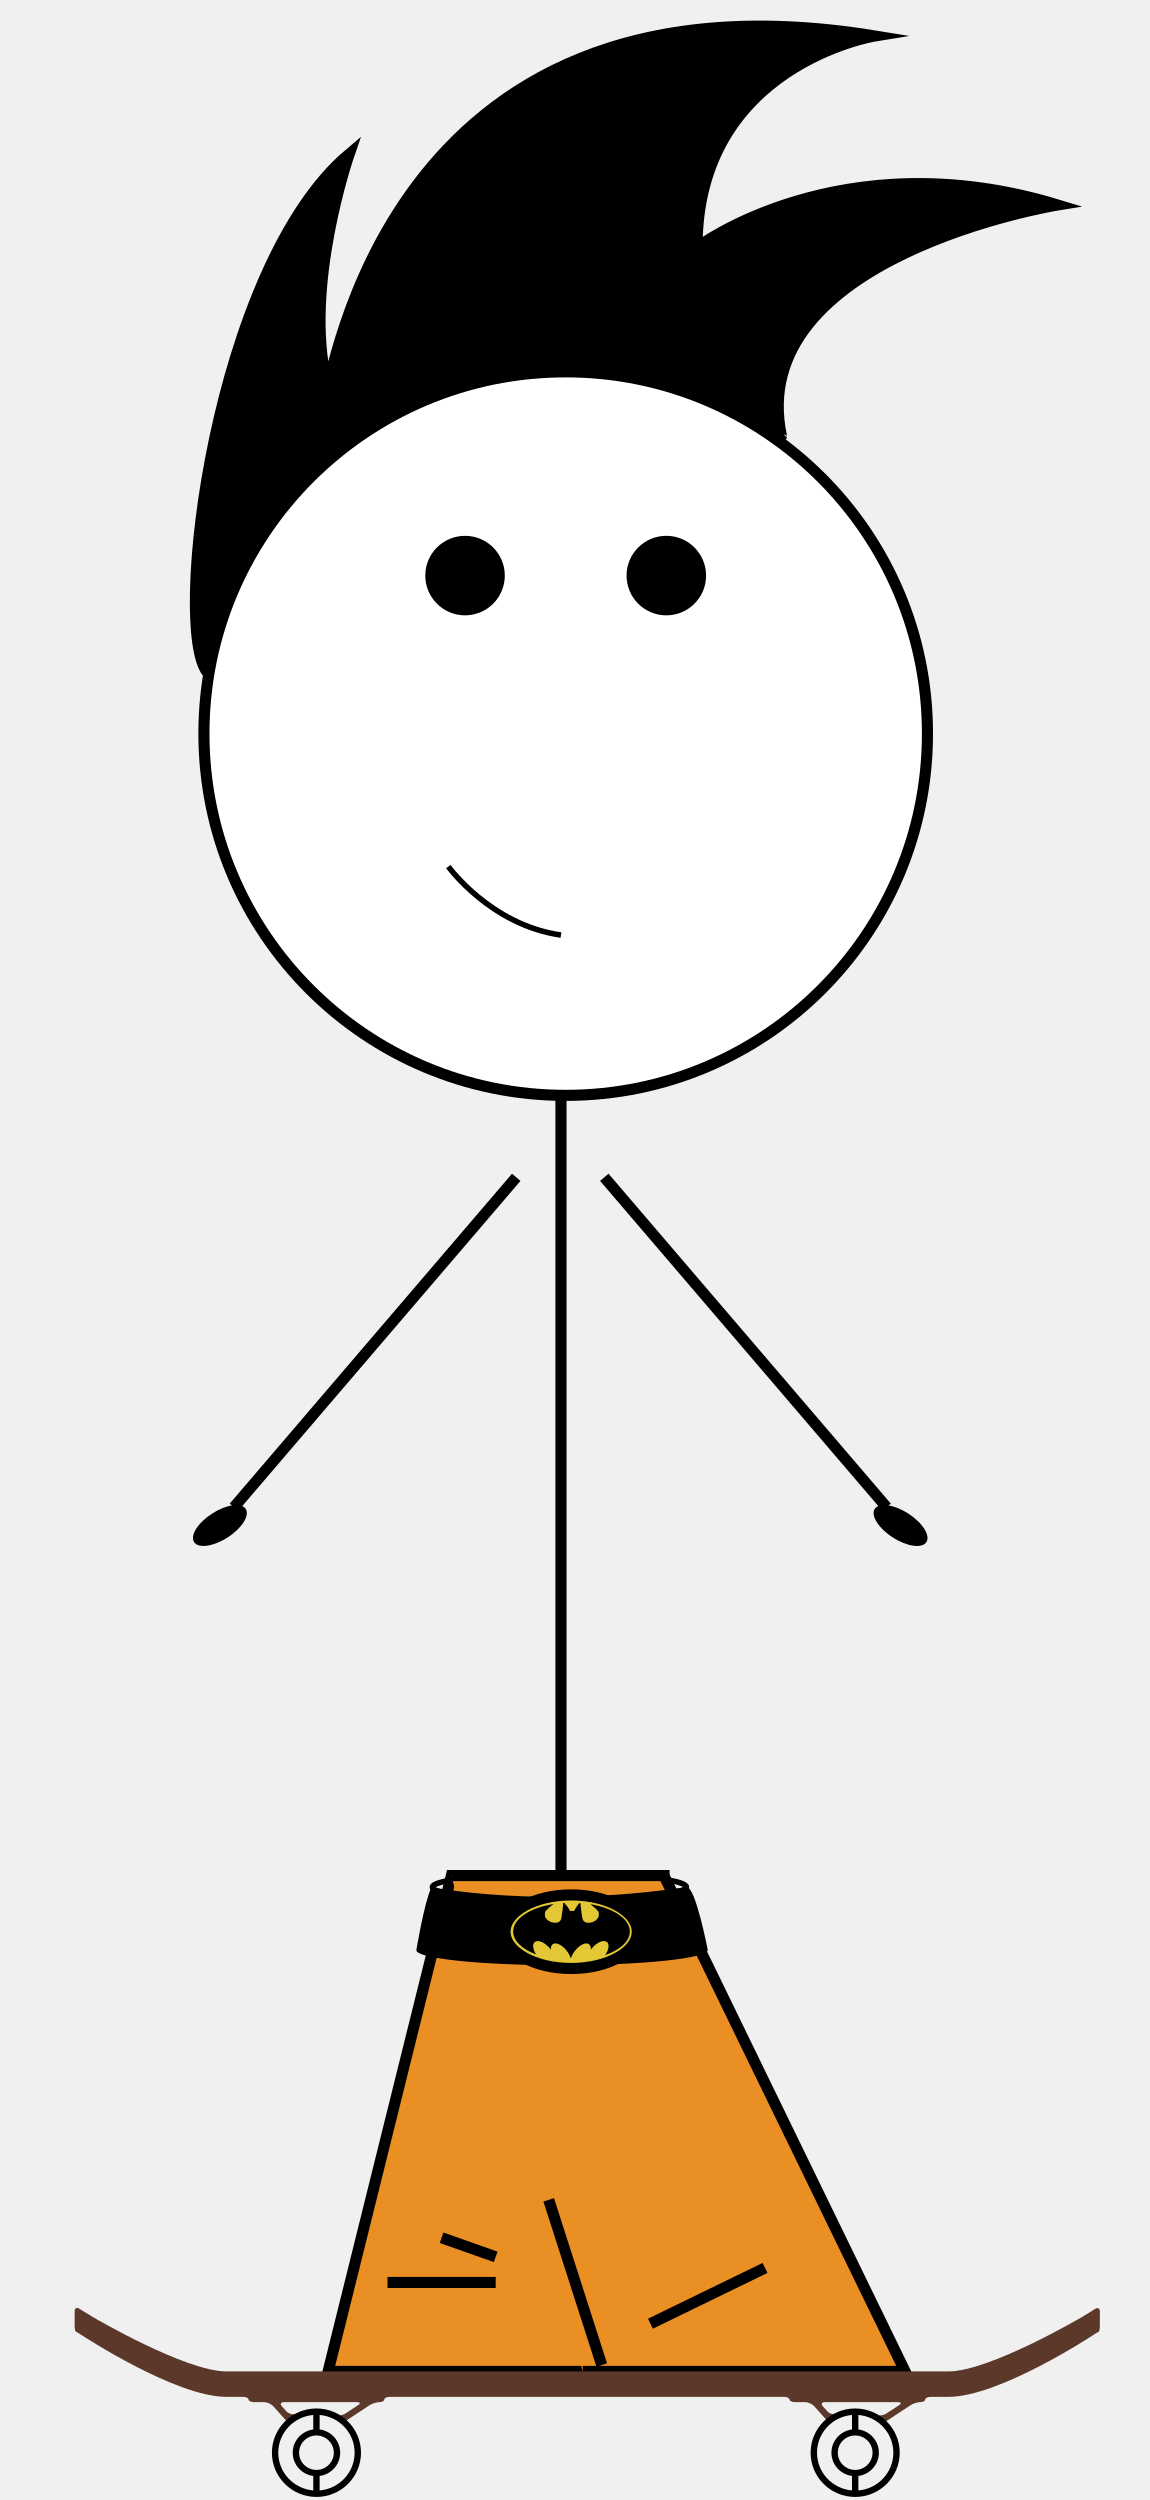
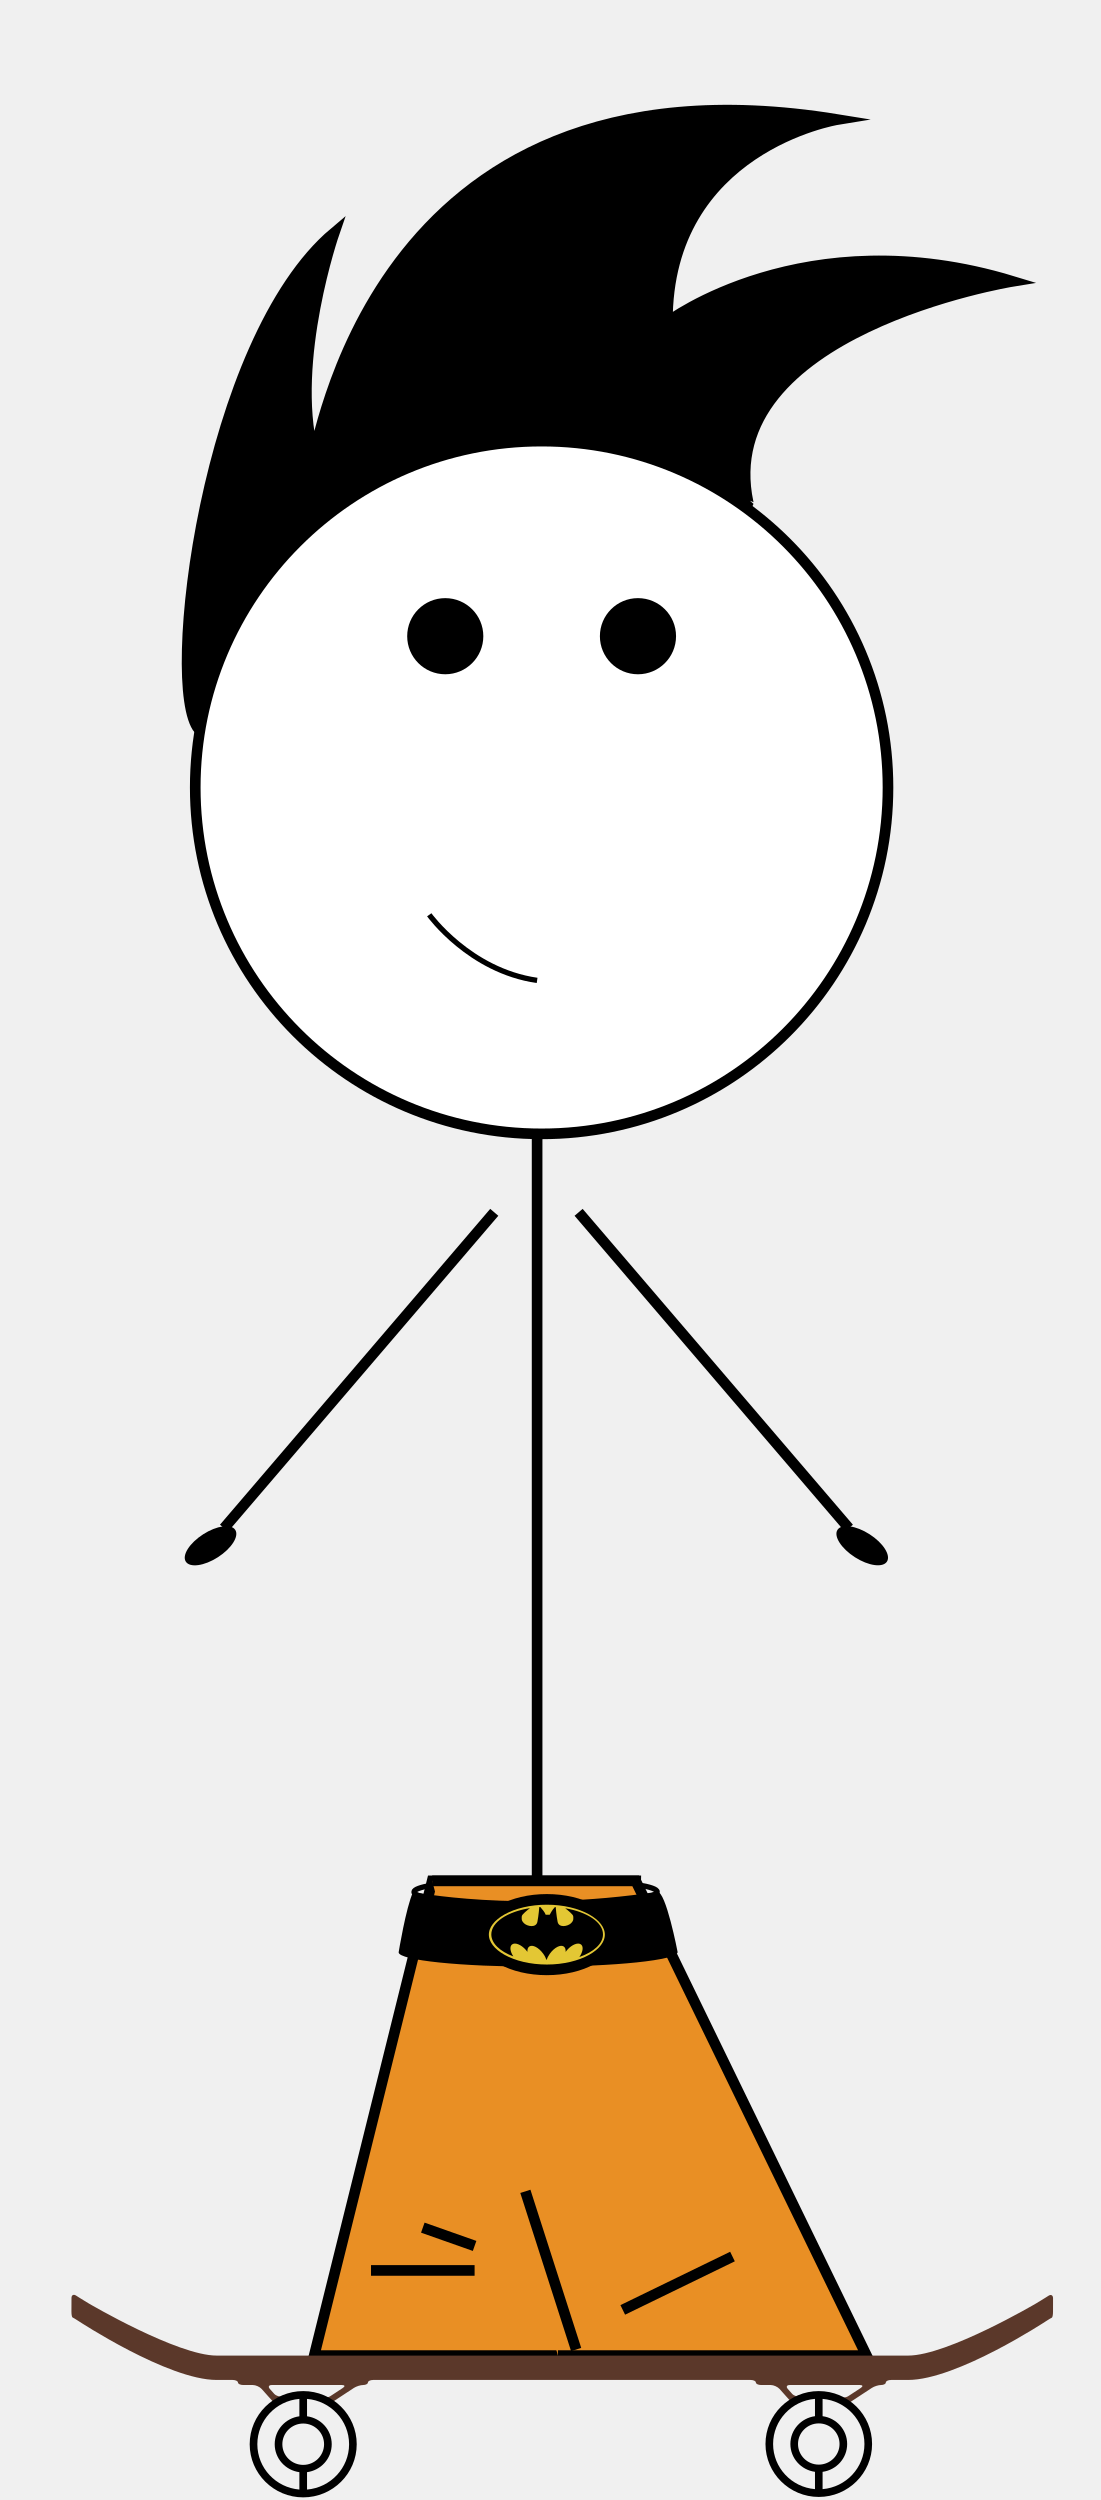
- <svg xmlns="http://www.w3.org/2000/svg" version="1.1" id="Layer_3" x="0px" y="0px" width="103.434px" height="225px" viewBox="0 0 103.434 225" enable-background="new 0 0 103.434 225" xml:space="preserve">
+ <svg xmlns="http://www.w3.org/2000/svg" version="1.1" id="Layer_3" x="0px" y="0px" width="103.434px" height="235px" viewBox="0 -10 103.434 235" enable-background="new 0 -10 103.434 235" xml:space="preserve">
  <g id="Fancy_pants">
-     <path id="Hair" stroke="#000000" stroke-miterlimit="10" d="M19.949,57.574c-0.138,0.243-0.858,2.124-1.253,2.989   c-3.293-3.938,0.676-36.547,12.73-46.699c0,0-4.16,12.019-2.005,20.618c0.566,1.352,4.635-38.5,49.308-31.246   c0,0-16.04,2.61-15.994,19.028c0,0,12.892-9.769,32.455-3.818c0,0-28.298,4.596-24.859,20.816   C70.331,39.263,40.627,21.199,19.949,57.574z" />
-     <circle id="Face" fill="#FFFFFF" stroke="#000000" stroke-miterlimit="10" cx="50.912" cy="66.024" r="32.559" />
+     <path id="Hair" stroke="#000000" stroke-miterlimit="10" d="M19.949,55.574c-0.139,0.243-0.858,2.124-1.254,2.989   c-3.293-3.938,0.677-36.547,12.73-46.699c0,0-4.16,12.019-2.005,20.618c0.565,1.352,4.635-38.5,49.308-31.246   c0,0-16.04,2.61-15.994,19.028c0,0,12.893-9.769,32.455-3.818c0,0-28.298,4.596-24.858,20.816   C70.331,37.263,40.627,19.199,19.949,55.574z" />
+     <circle id="Face" fill="#FFFFFF" stroke="#000000" stroke-miterlimit="10" cx="50.912" cy="64.024" r="32.559" />
    <g id="Eyes">
-       <circle id="Right_eye" cx="59.969" cy="51.803" r="3.579" />
-       <circle id="Left_eye" cx="41.854" cy="51.803" r="3.578" />
+       <circle id="Right_eye" cx="59.969" cy="49.803" r="3.579" />
+       <circle id="Left_eye" cx="41.854" cy="49.803" r="3.578" />
    </g>
-     <path id="Smile" fill="none" stroke="#000000" stroke-width="0.5" stroke-miterlimit="10" d="M40.35,77.99   c0,0,3.779,5.255,10.138,6.168" />
+     <path id="Smile" fill="none" stroke="#000000" stroke-width="0.5" stroke-miterlimit="10" d="M40.35,75.99   c0,0,3.779,5.255,10.138,6.168" />
    <g id="Open_mouth_1_" display="none">
-       <path display="inline" fill="#FFFFFF" stroke="#000000" stroke-miterlimit="10" d="M67.431,94.091    c-0.894,0.381-0.794,0.248-1.612-0.187c-5.953-3.151-9.837-8.141-9.964-13.835c-0.22-9.897,10.993-18.175,25.048-18.487    c1.35-0.03,0.29,0.005,1.594-0.002c1.455-0.009-0.081,1.36,0.975,1.555C83.471,63.134,95.624,82.054,67.431,94.091z" />
-       <path display="inline" fill="#FFFFFF" d="M69.277,95.08c-0.915,0.378-1.853-0.634-2.688-1.063    c-6.096-3.122-10.013-8.188-10.138-13.836c-0.22-9.817,11.272-18.035,25.667-18.356c1.384-0.031,0.445-0.055,1.774,0.057    c1.132,0.096,4.547,1.709,4.391,1.253C88.282,63.134,98.163,83.119,69.277,95.08z" />
+       <path display="inline" fill="#FFFFFF" stroke="#000000" stroke-miterlimit="10" d="M94.236,92.091    c-0.894,0.381-0.794,0.248-1.612-0.187c-5.952-3.151-9.837-8.141-9.964-13.835c-0.22-9.897,10.993-18.175,25.048-18.487    c1.351-0.03,0.29,0.005,1.595-0.002c1.455-0.009-0.081,1.36,0.975,1.555" />
+       <path display="inline" fill="#FFFFFF" d="M94.081,93.08c-0.915,0.378,0.147-0.634-0.688-1.063    c-6.096-3.122-10.013-8.188-10.138-13.836c-0.221-9.817,11.118-18.611,25.667-18.356c1.384-0.031,0.444-0.055,1.773,0.057    c1.132,0.096,0.547-0.291,0.392-0.747C111.087,59.134,115.334,82.158,94.081,93.08z" />
    </g>
-     <line id="Spine" fill="none" stroke="#000000" stroke-miterlimit="10" x1="50.488" y1="98.584" x2="50.488" y2="168.801" />
+     <line id="Spine" fill="none" stroke="#000000" stroke-miterlimit="10" x1="50.488" y1="96.584" x2="50.488" y2="166.801" />
    <g id="Left_hand">
-       <line fill="none" stroke="#000000" stroke-miterlimit="10" x1="46.461" y1="105.958" x2="21.057" y2="135.648" />
-       <ellipse transform="matrix(0.8414 -0.5403 0.5403 0.8414 -71.0501 32.4671)" cx="19.798" cy="137.3" rx="2.762" ry="1.281" />
+       <line fill="none" stroke="#000000" stroke-miterlimit="10" x1="46.461" y1="103.958" x2="21.057" y2="133.648" />
+       <ellipse transform="matrix(-0.5405 -0.8413 0.8413 -0.5405 -83.3359 225.0779)" cx="19.791" cy="135.294" rx="1.281" ry="2.762" />
    </g>
    <g id="Right_hand">
-       <line fill="none" stroke="#000000" stroke-miterlimit="10" x1="54.388" y1="105.958" x2="79.793" y2="135.648" />
-       <ellipse transform="matrix(-0.8415 -0.5403 0.5403 -0.8415 75.07 296.6267)" cx="81.051" cy="137.3" rx="2.763" ry="1.281" />
+       <line fill="none" stroke="#000000" stroke-miterlimit="10" x1="54.388" y1="103.958" x2="79.793" y2="133.648" />
+       <ellipse transform="matrix(-0.5401 0.8416 -0.8416 -0.5401 238.6889 140.1606)" cx="81.049" cy="135.297" rx="1.281" ry="2.762" />
    </g>
-     <polygon id="Left_leg" fill="#E98F24" stroke="#000000" stroke-miterlimit="10" points="59.753,168.801 40.623,168.801    29.53,213.426 58.548,213.426  " />
-     <polyline id="Right_leg" fill="#E98F24" stroke="#000000" stroke-miterlimit="10" points="52.439,213.426 81.457,213.426    59.753,168.801 40.623,168.801  " />
+     <polygon id="Left_leg" fill="#E98F24" stroke="#000000" stroke-miterlimit="10" points="59.753,166.801 40.623,166.801    29.53,211.426 58.548,211.426  " />
+     <polyline id="Right_leg" fill="#E98F24" stroke="#000000" stroke-miterlimit="10" points="52.439,211.426 81.457,211.426    59.753,166.801 40.623,166.801  " />
    <g id="Belt_1_">
-       <path fill="none" stroke="#000000" stroke-width="0.5" stroke-miterlimit="10" d="M59.94,169.17    c1.159,0.19,1.832,0.417,1.832,0.662c0,0.674-5.115,1.225-11.427,1.229c-6.312,0.004-11.429-0.54-11.43-1.214    c0-0.235,0.619-0.455,1.692-0.643" />
-       <path d="M61.772,169.832c0.82-0.123,1.924,5.666,1.924,5.666c-0.001,0.754-5.87,1.368-13.111,1.373    c-7.241,0.004-13.112-0.602-13.113-1.354c0,0,0.681-4.194,1.356-5.67C38.829,169.848,48.627,171.817,61.772,169.832z" />
+       <path fill="none" stroke="#000000" stroke-width="0.5" stroke-miterlimit="10" d="M59.94,167.17    c1.159,0.189,1.832,0.417,1.832,0.662c0,0.674-5.114,1.225-11.427,1.229c-6.312,0.004-11.429-0.539-11.43-1.213    c0-0.236,0.619-0.455,1.691-0.644" />
+       <path d="M61.772,167.832c0.82-0.123,1.924,5.666,1.924,5.666c-0.001,0.754-5.869,1.368-13.11,1.373    c-7.241,0.004-13.112-0.602-13.113-1.354c0,0,0.681-4.194,1.356-5.67C38.829,167.848,48.627,169.816,61.772,167.832z" />
      <g>
-         <ellipse fill="#E3C734" stroke="#000000" stroke-miterlimit="10" cx="51.404" cy="173.854" rx="5.951" ry="3.312" />
-         <path d="M53.128,171.376c0.228,0.173,0.749,0.583,0.755,0.752c0.009,0.215,0.071,0.394-0.224,0.671     c-0.295,0.277-1.127,0.447-1.244-0.152c-0.114-0.582-0.174-1.335-0.177-1.378c-0.024-0.001-0.048-0.004-0.072-0.005     c-0.248,0.227-0.494,0.721-0.494,0.721h-0.379c-0.068-0.224-0.358-0.563-0.508-0.728c-0.03,0.003-0.06,0.006-0.09,0.008     c-0.001,0.017-0.063,0.79-0.178,1.382c-0.116,0.6-0.948,0.43-1.244,0.152s-0.232-0.456-0.224-0.671     c0.007-0.174,0.56-0.604,0.774-0.767c-2.11,0.338-3.638,1.318-3.638,2.476c0,0.843,0.813,1.59,2.066,2.065     c-0.292-0.45-0.361-0.91-0.133-1.11c0.273-0.241,0.866-0.013,1.324,0.508c0.05,0.058,0.094,0.115,0.137,0.174     c-0.015-0.22,0.036-0.401,0.169-0.497c0.303-0.218,0.891,0.083,1.316,0.671c0.143,0.198,0.246,0.403,0.312,0.597     c0.066-0.193,0.168-0.398,0.312-0.597c0.424-0.588,1.013-0.889,1.316-0.671c0.133,0.096,0.184,0.277,0.169,0.497     c0.042-0.059,0.087-0.116,0.137-0.174c0.458-0.521,1.051-0.749,1.324-0.508c0.238,0.209,0.156,0.699-0.169,1.167     c1.342-0.472,2.219-1.245,2.219-2.122C56.687,172.693,55.197,171.726,53.128,171.376z" />
+         <ellipse fill="#E3C734" stroke="#000000" stroke-miterlimit="10" cx="51.404" cy="171.854" rx="5.951" ry="3.312" />
+         <path d="M53.128,169.376c0.228,0.173,0.749,0.583,0.755,0.752c0.009,0.215,0.071,0.394-0.224,0.671     c-0.296,0.277-1.127,0.447-1.244-0.152c-0.114-0.582-0.174-1.334-0.178-1.377c-0.023-0.002-0.048-0.004-0.071-0.006     c-0.248,0.228-0.494,0.721-0.494,0.721h-0.379c-0.068-0.224-0.358-0.562-0.508-0.728c-0.03,0.003-0.061,0.007-0.091,0.009     c-0.001,0.017-0.062,0.789-0.178,1.381c-0.116,0.601-0.948,0.431-1.244,0.152c-0.296-0.277-0.231-0.456-0.224-0.671     c0.007-0.174,0.56-0.604,0.774-0.767c-2.11,0.338-3.639,1.318-3.639,2.476c0,0.843,0.813,1.59,2.066,2.065     c-0.292-0.45-0.361-0.91-0.133-1.11c0.272-0.241,0.865-0.013,1.323,0.508c0.051,0.058,0.095,0.115,0.138,0.175     c-0.016-0.221,0.036-0.401,0.169-0.498c0.303-0.218,0.891,0.084,1.315,0.672c0.144,0.197,0.246,0.402,0.312,0.597     c0.065-0.193,0.168-0.397,0.312-0.597c0.424-0.588,1.014-0.89,1.316-0.672c0.133,0.097,0.184,0.277,0.169,0.498     c0.042-0.06,0.087-0.117,0.137-0.175c0.458-0.521,1.051-0.749,1.324-0.508c0.238,0.209,0.156,0.699-0.169,1.167     c1.342-0.473,2.219-1.245,2.219-2.122C56.687,170.693,55.197,169.727,53.128,169.376z" />
      </g>
    </g>
-     <line id="Leg_crack" fill="#FFFFFF" stroke="#000000" stroke-miterlimit="10" x1="49.384" y1="197.987" x2="54.157" y2="212.854" />
+     <line id="Leg_crack" fill="none" stroke="#000000" stroke-miterlimit="10" x1="49.384" y1="195.986" x2="54.157" y2="210.854" />
    <g id="Left_pant_folds">
-       <line fill="none" stroke="#000000" stroke-miterlimit="10" x1="34.875" y1="205.421" x2="44.612" y2="205.421" />
-       <line fill="none" stroke="#000000" stroke-miterlimit="10" x1="39.744" y1="201.399" x2="44.612" y2="203.117" />
+       <line fill="none" stroke="#000000" stroke-miterlimit="10" x1="34.875" y1="203.421" x2="44.612" y2="203.421" />
+       <line fill="none" stroke="#000000" stroke-miterlimit="10" x1="39.744" y1="199.398" x2="44.612" y2="201.117" />
    </g>
-     <line id="Right_pant_folds" fill="none" stroke="#000000" stroke-miterlimit="10" x1="58.539" y1="209.131" x2="68.853" y2="204.114" />
+     <line id="Right_pant_folds" fill="none" stroke="#000000" stroke-miterlimit="10" x1="58.539" y1="207.131" x2="68.853" y2="202.114" />
  </g>
  <g id="Skateboard">
    <g id="Board">
-       <path fill="#5B382A" d="M98.986,208.029c-0.001-0.275-0.191-0.379-0.423-0.23l-0.312,0.198c-0.231,0.148-0.615,0.384-0.852,0.523    c0,0-8.339,4.906-12.03,4.906c-4.428,0-31.954,0-31.954,0c-0.275,0-0.515,0-0.534,0c0,0,0,0-0.062,0c-1.759,0-28.026,0-32.454,0    c-3.69,0-12.028-4.905-12.028-4.905c-0.237-0.14-0.621-0.375-0.853-0.523l-0.341-0.217c-0.232-0.148-0.422-0.045-0.423,0.23    l-0.005,1.292c-0.001,0.275,0.047,0.519,0.107,0.54c0.06,0.022,0.297,0.165,0.527,0.316c0,0,8.434,5.558,13.015,5.558    c0.454,0,1.504,0,1.504,0c0.275,0,0.5,0.107,0.5,0.238s0.225,0.238,0.5,0.238h0.898c0.275,0,0.65,0.168,0.833,0.373l0.702,0.787    c0.183,0.205,0.389,0.435,0.458,0.509c0.069,0.074,0.327,0.035,0.573-0.087l1.512-0.753c0.246-0.122,0.65-0.123,0.896-0.002    l1.671,0.82c0.247,0.121,0.506,0.181,0.576,0.131s0.315-0.213,0.545-0.364l1.737-1.14c0.23-0.151,0.621-0.274,0.868-0.274    c0.247,0,0.45-0.107,0.45-0.238s0.225-0.238,0.5-0.238h17.232c0.275,0,0.515,0,0.534,0c0,0,0,0,0.062,0c0.996,0,17.64,0,17.64,0    c0.275,0,0.5,0.107,0.5,0.238s0.225,0.238,0.5,0.238h0.898c0.275,0,0.649,0.168,0.833,0.373l0.702,0.787    c0.184,0.205,0.389,0.435,0.457,0.509c0.069,0.074,0.326,0.035,0.572-0.087l1.513-0.753c0.246-0.122,0.649-0.123,0.896-0.002    l1.67,0.82c0.247,0.121,0.507,0.181,0.577,0.131c0.069-0.05,0.315-0.213,0.545-0.364l1.737-1.14    c0.229-0.151,0.62-0.274,0.868-0.274c0.247,0,0.449-0.107,0.449-0.238s0.225-0.238,0.5-0.238c0,0,1.126,0,1.595,0    c4.58,0,12.978-5.536,12.978-5.536c0.229-0.151,0.469-0.295,0.531-0.318c0.063-0.022,0.113-0.267,0.112-0.542L98.986,208.029z     M31.065,217.23c-0.23,0.151-0.633,0.208-0.896,0.128l-3.583-0.1c-0.265,0.072-0.632-0.037-0.815-0.242l-0.401-0.449    c-0.183-0.205-0.108-0.373,0.167-0.373h6.608c0.275,0,0.312,0.123,0.082,0.274L31.065,217.23z M79.751,217.23    c-0.229,0.151-0.633,0.208-0.896,0.128l-3.584-0.1c-0.266,0.072-0.632-0.037-0.815-0.242l-0.399-0.449    c-0.184-0.205-0.108-0.373,0.167-0.373h6.607c0.275,0,0.312,0.123,0.082,0.274L79.751,217.23z" />
+       <path fill="#5B382A" d="M98.986,206.029c-0.001-0.275-0.19-0.379-0.423-0.23l-0.312,0.198c-0.231,0.147-0.615,0.384-0.853,0.522    c0,0-8.339,4.906-12.029,4.906c-4.429,0-31.954,0-31.954,0c-0.275,0-0.516,0-0.534,0c0,0,0,0-0.062,0c-1.759,0-28.025,0-32.453,0    c-3.69,0-12.028-4.904-12.028-4.904c-0.237-0.141-0.621-0.375-0.854-0.523l-0.341-0.217c-0.231-0.148-0.422-0.045-0.423,0.23    l-0.005,1.291c-0.001,0.275,0.047,0.52,0.106,0.54c0.061,0.022,0.298,0.165,0.527,0.316c0,0,8.435,5.558,13.016,5.558    c0.453,0,1.504,0,1.504,0c0.274,0,0.5,0.107,0.5,0.238s0.225,0.238,0.5,0.238h0.897c0.275,0,0.65,0.168,0.833,0.373l0.702,0.787    c0.183,0.205,0.389,0.435,0.458,0.508c0.069,0.074,0.327,0.035,0.573-0.086l1.512-0.754c0.246-0.121,0.65-0.123,0.896-0.002    l1.671,0.82c0.247,0.121,0.506,0.182,0.575,0.131c0.07-0.05,0.315-0.213,0.546-0.363l1.736-1.141    c0.23-0.15,0.621-0.273,0.868-0.273s0.45-0.107,0.45-0.238s0.225-0.238,0.5-0.238h17.231c0.275,0,0.516,0,0.534,0c0,0,0,0,0.062,0    c0.996,0,17.64,0,17.64,0c0.275,0,0.5,0.107,0.5,0.238s0.225,0.238,0.5,0.238h0.898c0.274,0,0.648,0.168,0.833,0.373l0.701,0.787    c0.185,0.205,0.39,0.435,0.457,0.508c0.069,0.074,0.326,0.035,0.572-0.086l1.513-0.754c0.246-0.121,0.649-0.123,0.896-0.002    l1.67,0.82c0.247,0.121,0.507,0.182,0.577,0.131c0.069-0.05,0.314-0.213,0.545-0.363l1.737-1.141    c0.229-0.15,0.62-0.273,0.868-0.273c0.246,0,0.448-0.107,0.448-0.238s0.226-0.238,0.5-0.238c0,0,1.126,0,1.596,0    c4.579,0,12.978-5.535,12.978-5.535c0.229-0.151,0.469-0.295,0.531-0.318c0.062-0.022,0.112-0.268,0.111-0.543L98.986,206.029z     M31.065,215.23c-0.229,0.15-0.633,0.207-0.896,0.127l-3.583-0.1c-0.266,0.072-0.632-0.037-0.815-0.242l-0.4-0.449    c-0.184-0.205-0.108-0.373,0.167-0.373h6.607c0.275,0,0.312,0.123,0.082,0.274L31.065,215.23z M79.751,215.23    c-0.229,0.15-0.633,0.207-0.896,0.127l-3.584-0.1c-0.266,0.072-0.632-0.037-0.814-0.242l-0.399-0.449    c-0.184-0.205-0.107-0.373,0.167-0.373h6.607c0.274,0,0.312,0.123,0.082,0.274L79.751,215.23z" />
    </g>
-     <path id="wheel_1_" d="M28.48,216.762c-2.211,0-4.009,1.785-4.009,3.981c0,2.195,1.798,3.982,4.009,3.982   c2.21,0,4.009-1.787,4.009-3.982C32.489,218.547,30.691,216.762,28.48,216.762z M28.48,219.194c0.862,0,1.563,0.695,1.563,1.549   c0,0.854-0.701,1.55-1.563,1.55c-0.862,0-1.563-0.695-1.563-1.55C26.917,219.89,27.618,219.194,28.48,219.194z M25.044,220.743   c0-1.783,1.389-3.249,3.15-3.395v1.302c-1.041,0.141-1.849,1.02-1.849,2.093s0.808,1.953,1.849,2.094v1.302   C26.433,223.993,25.044,222.527,25.044,220.743z M28.767,224.139v-1.302c1.041-0.141,1.849-1.021,1.849-2.094   s-0.808-1.952-1.849-2.093v-1.302c1.761,0.146,3.15,1.611,3.15,3.395C31.917,222.527,30.528,223.993,28.767,224.139z" />
-     <path id="wheel" d="M76.965,216.762c-2.21,0-4.009,1.785-4.009,3.981c0,2.195,1.799,3.982,4.009,3.982   c2.211,0,4.01-1.787,4.01-3.982C80.975,218.547,79.176,216.762,76.965,216.762z M76.965,219.194c0.862,0,1.563,0.695,1.563,1.549   c0,0.854-0.701,1.55-1.563,1.55c-0.861,0-1.562-0.695-1.562-1.55C75.403,219.89,76.104,219.194,76.965,219.194z M73.529,220.743   c0-1.783,1.389-3.249,3.15-3.395v1.302c-1.041,0.141-1.85,1.02-1.85,2.093s0.809,1.953,1.85,2.094v1.302   C74.918,223.993,73.529,222.527,73.529,220.743z M77.252,224.139v-1.302c1.041-0.141,1.849-1.021,1.849-2.094   s-0.808-1.952-1.849-2.093v-1.302c1.761,0.146,3.149,1.611,3.149,3.395C80.401,222.527,79.013,223.993,77.252,224.139z" />
+     <path id="wheel_1_" d="M28.501,214.762c-2.774,0-5.03,2.239-5.03,4.996c0,2.753,2.256,4.995,5.03,4.995   c2.773,0,5.03-2.242,5.03-4.995C33.531,217.001,31.275,214.762,28.501,214.762z M28.501,217.812c1.082,0,1.962,0.873,1.962,1.945   c0,1.071-0.88,1.943-1.962,1.943c-1.081,0-1.96-0.872-1.96-1.943C26.54,218.688,27.42,217.812,28.501,217.812z M24.19,219.758   c0-2.238,1.742-4.077,3.952-4.261v1.634c-1.307,0.177-2.32,1.28-2.32,2.627c0,1.346,1.013,2.449,2.32,2.627v1.633   C25.932,223.835,24.19,221.996,24.19,219.758z M28.861,224.018v-1.633c1.306-0.178,2.321-1.281,2.321-2.627   c0-1.347-1.015-2.45-2.321-2.627v-1.634c2.209,0.184,3.953,2.021,3.953,4.261C32.814,221.996,31.071,223.835,28.861,224.018z" />
+     <path id="wheel" d="M76.965,214.762c-2.762,0-5.009,2.23-5.009,4.975c0,2.741,2.247,4.975,5.009,4.975   c2.763,0,5.01-2.233,5.01-4.975C81.975,216.992,79.728,214.762,76.965,214.762z M76.965,217.8c1.077,0,1.952,0.869,1.952,1.937   s-0.875,1.937-1.952,1.937c-1.076,0-1.952-0.869-1.952-1.937C75.013,218.671,75.889,217.8,76.965,217.8z M72.671,219.736   c0-2.229,1.736-4.06,3.937-4.242v1.627c-1.301,0.176-2.312,1.274-2.312,2.615s1.011,2.438,2.312,2.616v1.626   C74.407,223.797,72.671,221.966,72.671,219.736z M77.323,223.979v-1.626c1.301-0.178,2.31-1.275,2.31-2.616   s-1.009-2.439-2.31-2.615v-1.627c2.2,0.183,3.934,2.013,3.934,4.242S79.524,223.797,77.323,223.979z" />
  </g>
</svg>
